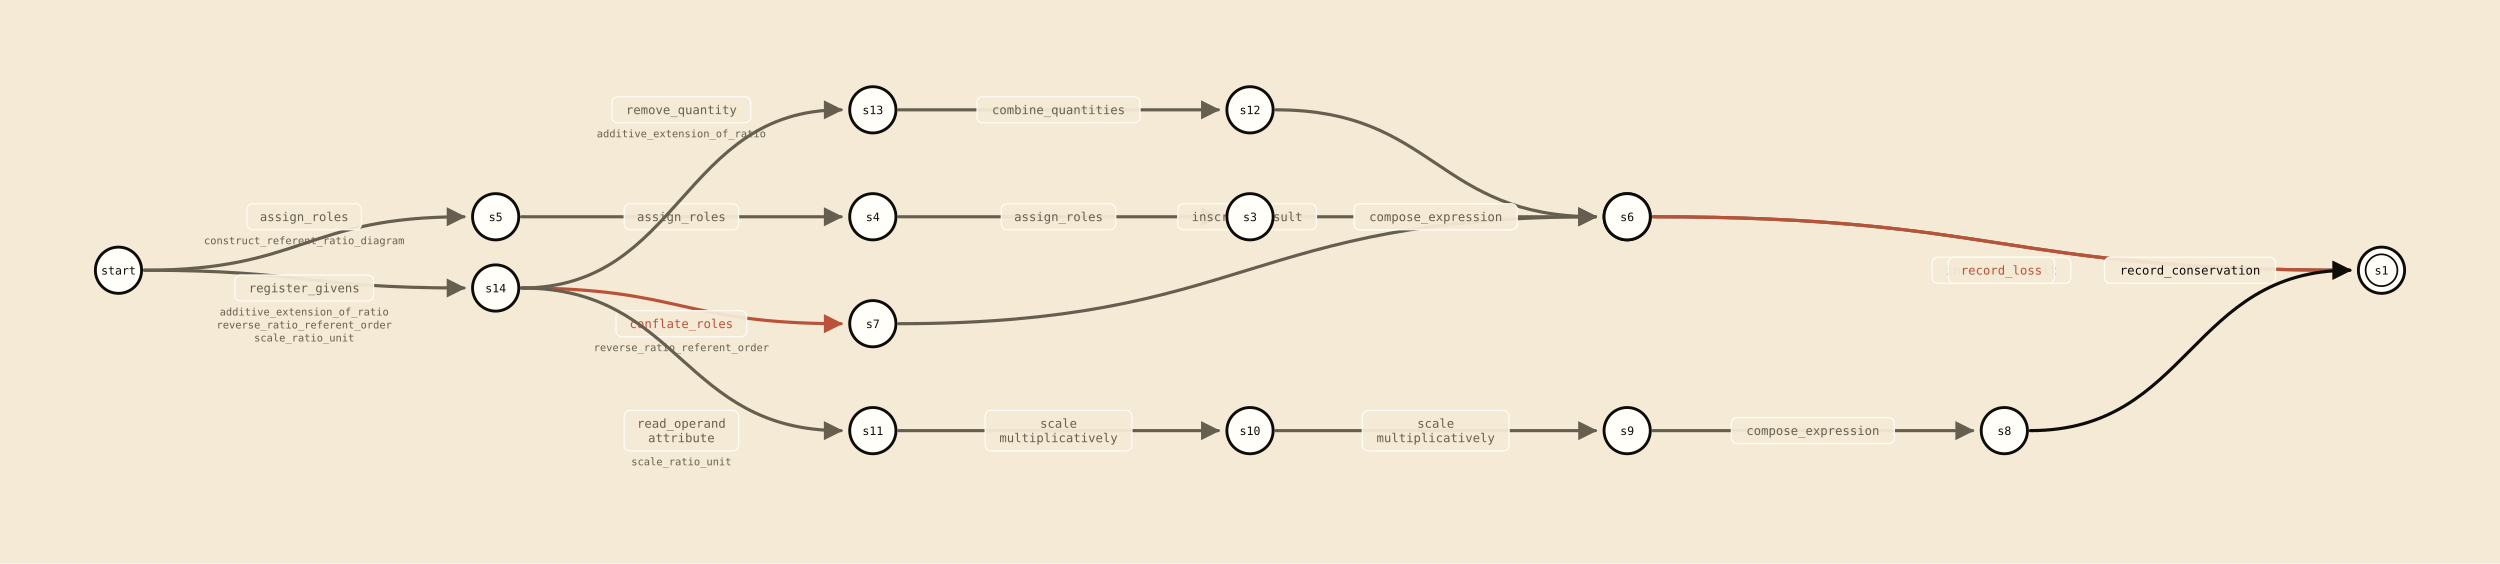
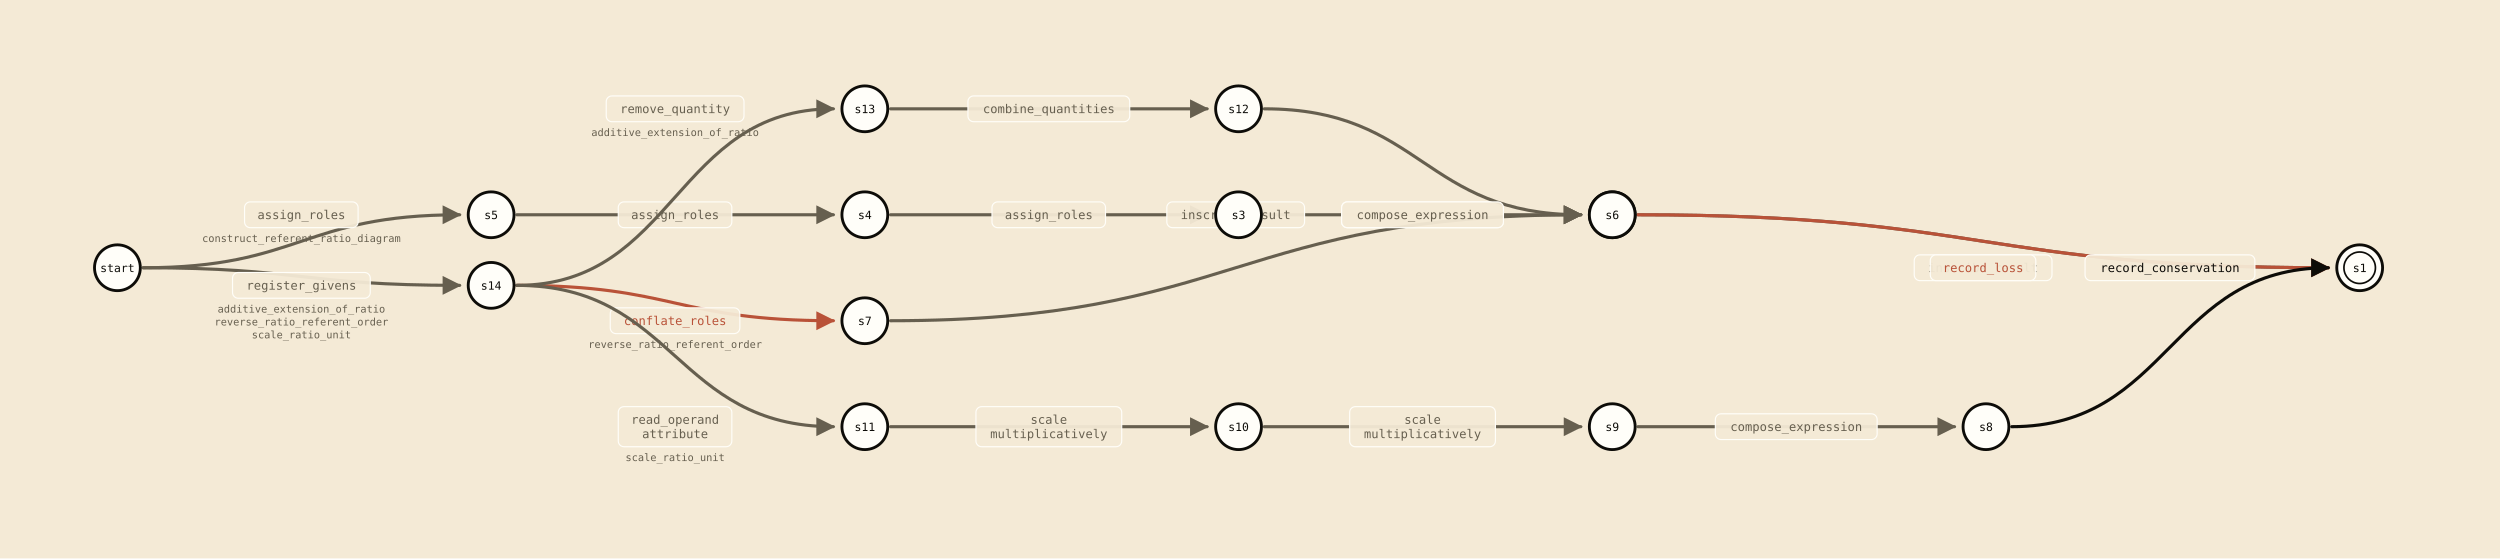
- <svg xmlns="http://www.w3.org/2000/svg" width="1730" height="390" viewBox="0 0 1730 390" role="img" aria-labelledby="title desc">
+ <svg xmlns="http://www.w3.org/2000/svg" width="1746" height="390" viewBox="0 0 1746 390" role="img" aria-labelledby="title desc">
  <rect width="100%" height="100%" fill="#f4ead6" />
  <defs>
    <marker id="composite-conserving" viewBox="0 0 10 10" refX="9" refY="5" markerWidth="6" markerHeight="6" orient="auto">
      <path d="M0 0 L10 5 L0 10 z" fill="#0d0c08" />
    </marker>
    <marker id="composite-deforming" viewBox="0 0 10 10" refX="9" refY="5" markerWidth="6" markerHeight="6" orient="auto">
      <path d="M0 0 L10 5 L0 10 z" fill="#b95238" />
    </marker>
    <marker id="composite-neutral" viewBox="0 0 10 10" refX="9" refY="5" markerWidth="6" markerHeight="6" orient="auto">
      <path d="M0 0 L10 5 L0 10 z" fill="#665f4f" />
    </marker>
  </defs>
  <path d="M 100.0 187.0 C 210.5 187.0, 210.5 150.0, 321.0 150.0" fill="none" stroke="#665f4f" stroke-width="2.2" stroke-linecap="round" marker-end="url(#composite-neutral)" />
-   <rect x="170.9" y="141.0" width="79.2" height="18.0" rx="4" fill="#f4ead6" fill-opacity="0.94" stroke="#fffef9" stroke-width="0.8" />
+   <rect x="170.8" y="141.0" width="79.3" height="18.0" rx="4" fill="#f4ead6" fill-opacity="0.94" stroke="#fffef9" stroke-width="0.8" />
  <text x="210.5" y="153.0" text-anchor="middle" font-family="ui-monospace, Menlo, Consolas, monospace" font-size="8.5" font-weight="normal" fill="#665f4f">assign_roles</text>
  <text x="210.5" y="169.0" text-anchor="middle" font-family="ui-monospace, Menlo, Consolas, monospace" font-size="7.2" font-weight="normal" fill="#665f4f">construct_referent_ratio_diagram</text>
  <path d="M 100.0 187.0 C 210.5 187.0, 210.5 199.3, 321.0 199.3" fill="none" stroke="#665f4f" stroke-width="2.2" stroke-linecap="round" marker-end="url(#composite-neutral)" />
-   <rect x="162.5" y="190.3" width="96.0" height="18.0" rx="4" fill="#f4ead6" fill-opacity="0.94" stroke="#fffef9" stroke-width="0.8" />
+   <rect x="162.4" y="190.3" width="96.2" height="18.0" rx="4" fill="#f4ead6" fill-opacity="0.94" stroke="#fffef9" stroke-width="0.8" />
  <text x="210.5" y="202.3" text-anchor="middle" font-family="ui-monospace, Menlo, Consolas, monospace" font-size="8.5" font-weight="normal" fill="#665f4f">register_givens</text>
  <text x="210.5" y="218.3" text-anchor="middle" font-family="ui-monospace, Menlo, Consolas, monospace" font-size="7.2" font-weight="normal" fill="#665f4f">additive_extension_of_ratio</text>
  <text x="210.5" y="227.3" text-anchor="middle" font-family="ui-monospace, Menlo, Consolas, monospace" font-size="7.2" font-weight="normal" fill="#665f4f">reverse_ratio_referent_order</text>
  <text x="210.5" y="236.3" text-anchor="middle" font-family="ui-monospace, Menlo, Consolas, monospace" font-size="7.2" font-weight="normal" fill="#665f4f">scale_ratio_unit</text>
  <path d="M 1144.0 150.0 C 1385.0 150.0, 1385.0 187.0, 1626.0 187.0" fill="none" stroke="#665f4f" stroke-width="2.2" stroke-linecap="round" marker-end="url(#composite-neutral)" />
-   <rect x="1337.0" y="178.0" width="96.0" height="18.0" rx="4" fill="#f4ead6" fill-opacity="0.94" stroke="#fffef9" stroke-width="0.8" />
+   <rect x="1336.9" y="178.0" width="96.2" height="18.0" rx="4" fill="#f4ead6" fill-opacity="0.94" stroke="#fffef9" stroke-width="0.8" />
  <text x="1385.0" y="190.0" text-anchor="middle" font-family="ui-monospace, Menlo, Consolas, monospace" font-size="8.5" font-weight="normal" fill="#665f4f">inscribe_result</text>
  <path d="M 883.0 150.0 C 993.5 150.0, 993.5 150.0, 1104.0 150.0" fill="none" stroke="#665f4f" stroke-width="2.2" stroke-linecap="round" marker-end="url(#composite-neutral)" />
-   <rect x="937.1" y="141.0" width="112.8" height="18.0" rx="4" fill="#f4ead6" fill-opacity="0.94" stroke="#fffef9" stroke-width="0.8" />
+   <rect x="937.0" y="141.0" width="113.0" height="18.0" rx="4" fill="#f4ead6" fill-opacity="0.94" stroke="#fffef9" stroke-width="0.8" />
  <text x="993.5" y="153.0" text-anchor="middle" font-family="ui-monospace, Menlo, Consolas, monospace" font-size="8.5" font-weight="normal" fill="#665f4f">compose_expression</text>
  <path d="M 622.0 150.0 C 732.5 150.0, 732.5 150.0, 843.0 150.0" fill="none" stroke="#665f4f" stroke-width="2.2" stroke-linecap="round" marker-end="url(#composite-neutral)" />
-   <rect x="692.9" y="141.0" width="79.2" height="18.0" rx="4" fill="#f4ead6" fill-opacity="0.94" stroke="#fffef9" stroke-width="0.8" />
+   <rect x="692.8" y="141.0" width="79.3" height="18.0" rx="4" fill="#f4ead6" fill-opacity="0.94" stroke="#fffef9" stroke-width="0.8" />
  <text x="732.5" y="153.0" text-anchor="middle" font-family="ui-monospace, Menlo, Consolas, monospace" font-size="8.5" font-weight="normal" fill="#665f4f">assign_roles</text>
  <path d="M 361.0 150.0 C 471.5 150.0, 471.5 150.0, 582.0 150.0" fill="none" stroke="#665f4f" stroke-width="2.2" stroke-linecap="round" marker-end="url(#composite-neutral)" />
-   <rect x="431.9" y="141.0" width="79.2" height="18.0" rx="4" fill="#f4ead6" fill-opacity="0.94" stroke="#fffef9" stroke-width="0.8" />
+   <rect x="431.8" y="141.0" width="79.3" height="18.0" rx="4" fill="#f4ead6" fill-opacity="0.94" stroke="#fffef9" stroke-width="0.8" />
  <text x="471.5" y="153.0" text-anchor="middle" font-family="ui-monospace, Menlo, Consolas, monospace" font-size="8.5" font-weight="normal" fill="#665f4f">assign_roles</text>
  <path d="M 1144.0 150.0 C 1385.0 150.0, 1385.0 187.0, 1626.0 187.0" fill="none" stroke="#b95238" stroke-width="2.2" stroke-linecap="round" marker-end="url(#composite-deforming)" />
-   <rect x="1348.2" y="178.0" width="73.6" height="18.0" rx="4" fill="#f4ead6" fill-opacity="0.94" stroke="#fffef9" stroke-width="0.8" />
+   <rect x="1348.1" y="178.0" width="73.7" height="18.0" rx="4" fill="#f4ead6" fill-opacity="0.94" stroke="#fffef9" stroke-width="0.8" />
  <text x="1385.0" y="190.0" text-anchor="middle" font-family="ui-monospace, Menlo, Consolas, monospace" font-size="8.5" font-weight="normal" fill="#b95238">record_loss</text>
  <path d="M 622.0 224.0 C 863.0 224.0, 863.0 150.0, 1104.0 150.0" fill="none" stroke="#665f4f" stroke-width="2.2" stroke-linecap="round" marker-end="url(#composite-neutral)" />
-   <rect x="815.0" y="141.0" width="96.0" height="18.0" rx="4" fill="#f4ead6" fill-opacity="0.94" stroke="#fffef9" stroke-width="0.8" />
+   <rect x="814.9" y="141.0" width="96.2" height="18.0" rx="4" fill="#f4ead6" fill-opacity="0.94" stroke="#fffef9" stroke-width="0.8" />
  <text x="863.0" y="153.0" text-anchor="middle" font-family="ui-monospace, Menlo, Consolas, monospace" font-size="8.5" font-weight="normal" fill="#665f4f">inscribe_result</text>
  <path d="M 1405.0 298.0 C 1515.5 298.0, 1515.5 187.0, 1626.0 187.0" fill="none" stroke="#0d0c08" stroke-width="2.2" stroke-linecap="round" marker-end="url(#composite-conserving)" />
-   <rect x="1456.3" y="178.0" width="118.4" height="18.0" rx="4" fill="#f4ead6" fill-opacity="0.94" stroke="#fffef9" stroke-width="0.8" />
+   <rect x="1456.2" y="178.0" width="118.6" height="18.0" rx="4" fill="#f4ead6" fill-opacity="0.94" stroke="#fffef9" stroke-width="0.8" />
  <text x="1515.5" y="190.0" text-anchor="middle" font-family="ui-monospace, Menlo, Consolas, monospace" font-size="8.5" font-weight="normal" fill="#0d0c08">record_conservation</text>
  <path d="M 1144.0 298.0 C 1254.5 298.0, 1254.5 298.0, 1365.0 298.0" fill="none" stroke="#665f4f" stroke-width="2.2" stroke-linecap="round" marker-end="url(#composite-neutral)" />
-   <rect x="1198.1" y="289.0" width="112.8" height="18.0" rx="4" fill="#f4ead6" fill-opacity="0.94" stroke="#fffef9" stroke-width="0.8" />
+   <rect x="1198.0" y="289.0" width="113.0" height="18.0" rx="4" fill="#f4ead6" fill-opacity="0.94" stroke="#fffef9" stroke-width="0.8" />
  <text x="1254.5" y="301.0" text-anchor="middle" font-family="ui-monospace, Menlo, Consolas, monospace" font-size="8.5" font-weight="normal" fill="#665f4f">compose_expression</text>
  <path d="M 883.0 298.0 C 993.5 298.0, 993.5 298.0, 1104.0 298.0" fill="none" stroke="#665f4f" stroke-width="2.2" stroke-linecap="round" marker-end="url(#composite-neutral)" />
-   <rect x="942.7" y="284.0" width="101.6" height="28.0" rx="4" fill="#f4ead6" fill-opacity="0.94" stroke="#fffef9" stroke-width="0.8" />
+   <rect x="942.6" y="284.0" width="101.8" height="28.0" rx="4" fill="#f4ead6" fill-opacity="0.94" stroke="#fffef9" stroke-width="0.8" />
  <text x="993.5" y="296.0" text-anchor="middle" font-family="ui-monospace, Menlo, Consolas, monospace" font-size="8.5" font-weight="normal" fill="#665f4f">scale</text>
  <text x="993.5" y="306.0" text-anchor="middle" font-family="ui-monospace, Menlo, Consolas, monospace" font-size="8.5" font-weight="normal" fill="#665f4f">multiplicatively</text>
  <path d="M 622.0 298.0 C 732.5 298.0, 732.5 298.0, 843.0 298.0" fill="none" stroke="#665f4f" stroke-width="2.2" stroke-linecap="round" marker-end="url(#composite-neutral)" />
-   <rect x="681.7" y="284.0" width="101.6" height="28.0" rx="4" fill="#f4ead6" fill-opacity="0.94" stroke="#fffef9" stroke-width="0.8" />
+   <rect x="681.6" y="284.0" width="101.8" height="28.0" rx="4" fill="#f4ead6" fill-opacity="0.94" stroke="#fffef9" stroke-width="0.8" />
  <text x="732.5" y="296.0" text-anchor="middle" font-family="ui-monospace, Menlo, Consolas, monospace" font-size="8.5" font-weight="normal" fill="#665f4f">scale</text>
  <text x="732.5" y="306.0" text-anchor="middle" font-family="ui-monospace, Menlo, Consolas, monospace" font-size="8.5" font-weight="normal" fill="#665f4f">multiplicatively</text>
  <path d="M 883.0 76.0 C 993.5 76.0, 993.5 150.0, 1104.0 150.0" fill="none" stroke="#665f4f" stroke-width="2.2" stroke-linecap="round" marker-end="url(#composite-neutral)" />
-   <rect x="937.1" y="141.0" width="112.8" height="18.0" rx="4" fill="#f4ead6" fill-opacity="0.94" stroke="#fffef9" stroke-width="0.8" />
+   <rect x="937.0" y="141.0" width="113.0" height="18.0" rx="4" fill="#f4ead6" fill-opacity="0.94" stroke="#fffef9" stroke-width="0.8" />
  <text x="993.5" y="153.0" text-anchor="middle" font-family="ui-monospace, Menlo, Consolas, monospace" font-size="8.5" font-weight="normal" fill="#665f4f">compose_expression</text>
  <path d="M 622.0 76.0 C 732.5 76.0, 732.5 76.0, 843.0 76.0" fill="none" stroke="#665f4f" stroke-width="2.2" stroke-linecap="round" marker-end="url(#composite-neutral)" />
-   <rect x="676.1" y="67.0" width="112.8" height="18.0" rx="4" fill="#f4ead6" fill-opacity="0.94" stroke="#fffef9" stroke-width="0.8" />
+   <rect x="676.0" y="67.0" width="113.0" height="18.0" rx="4" fill="#f4ead6" fill-opacity="0.94" stroke="#fffef9" stroke-width="0.8" />
  <text x="732.5" y="79.0" text-anchor="middle" font-family="ui-monospace, Menlo, Consolas, monospace" font-size="8.5" font-weight="normal" fill="#665f4f">combine_quantities</text>
  <path d="M 361.0 199.3 C 471.5 199.3, 471.5 224.0, 582.0 224.0" fill="none" stroke="#b95238" stroke-width="2.2" stroke-linecap="round" marker-end="url(#composite-deforming)" />
-   <rect x="426.3" y="215.0" width="90.4" height="18.0" rx="4" fill="#f4ead6" fill-opacity="0.94" stroke="#fffef9" stroke-width="0.8" />
+   <rect x="426.2" y="215.0" width="90.5" height="18.0" rx="4" fill="#f4ead6" fill-opacity="0.94" stroke="#fffef9" stroke-width="0.8" />
  <text x="471.5" y="227.0" text-anchor="middle" font-family="ui-monospace, Menlo, Consolas, monospace" font-size="8.5" font-weight="normal" fill="#b95238">conflate_roles</text>
  <text x="471.5" y="243.0" text-anchor="middle" font-family="ui-monospace, Menlo, Consolas, monospace" font-size="7.2" font-weight="normal" fill="#665f4f">reverse_ratio_referent_order</text>
  <path d="M 361.0 199.3 C 471.5 199.3, 471.5 298.0, 582.0 298.0" fill="none" stroke="#665f4f" stroke-width="2.2" stroke-linecap="round" marker-end="url(#composite-neutral)" />
-   <rect x="431.9" y="284.0" width="79.2" height="28.0" rx="4" fill="#f4ead6" fill-opacity="0.94" stroke="#fffef9" stroke-width="0.8" />
+   <rect x="431.8" y="284.0" width="79.3" height="28.0" rx="4" fill="#f4ead6" fill-opacity="0.94" stroke="#fffef9" stroke-width="0.8" />
  <text x="471.5" y="296.0" text-anchor="middle" font-family="ui-monospace, Menlo, Consolas, monospace" font-size="8.5" font-weight="normal" fill="#665f4f">read_operand</text>
  <text x="471.5" y="306.0" text-anchor="middle" font-family="ui-monospace, Menlo, Consolas, monospace" font-size="8.5" font-weight="normal" fill="#665f4f">attribute</text>
  <text x="471.5" y="322.0" text-anchor="middle" font-family="ui-monospace, Menlo, Consolas, monospace" font-size="7.2" font-weight="normal" fill="#665f4f">scale_ratio_unit</text>
  <path d="M 361.0 199.3 C 471.5 199.3, 471.5 76.0, 582.0 76.0" fill="none" stroke="#665f4f" stroke-width="2.2" stroke-linecap="round" marker-end="url(#composite-neutral)" />
-   <rect x="423.5" y="67.0" width="96.0" height="18.0" rx="4" fill="#f4ead6" fill-opacity="0.94" stroke="#fffef9" stroke-width="0.8" />
+   <rect x="423.4" y="67.0" width="96.2" height="18.0" rx="4" fill="#f4ead6" fill-opacity="0.94" stroke="#fffef9" stroke-width="0.8" />
  <text x="471.5" y="79.0" text-anchor="middle" font-family="ui-monospace, Menlo, Consolas, monospace" font-size="8.5" font-weight="normal" fill="#665f4f">remove_quantity</text>
  <text x="471.5" y="95.0" text-anchor="middle" font-family="ui-monospace, Menlo, Consolas, monospace" font-size="7.2" font-weight="normal" fill="#665f4f">additive_extension_of_ratio</text>
  <circle cx="82.0" cy="187.0" r="16" fill="#fffef9" stroke="#0d0c08" stroke-width="2" />
  <text x="82.0" y="190.0" text-anchor="middle" font-family="ui-monospace, Menlo, Consolas, monospace" font-size="8.0" font-weight="normal" fill="#0d0c08">start</text>
  <circle cx="1648.0" cy="187.0" r="16" fill="#fffef9" stroke="#0d0c08" stroke-width="2" />
  <circle cx="1648.0" cy="187.0" r="11" fill="none" stroke="#0d0c08" stroke-width="1.2" />
  <text x="1648.0" y="190.0" text-anchor="middle" font-family="ui-monospace, Menlo, Consolas, monospace" font-size="8.0" font-weight="normal" fill="#0d0c08">s1</text>
  <circle cx="1126.0" cy="150.0" r="16" fill="#fffef9" stroke="#0d0c08" stroke-width="2" />
  <text x="1126.0" y="153.0" text-anchor="middle" font-family="ui-monospace, Menlo, Consolas, monospace" font-size="8.0" font-weight="normal" fill="#0d0c08">s2</text>
  <circle cx="865.0" cy="150.0" r="16" fill="#fffef9" stroke="#0d0c08" stroke-width="2" />
  <text x="865.0" y="153.0" text-anchor="middle" font-family="ui-monospace, Menlo, Consolas, monospace" font-size="8.0" font-weight="normal" fill="#0d0c08">s3</text>
  <circle cx="604.0" cy="150.0" r="16" fill="#fffef9" stroke="#0d0c08" stroke-width="2" />
  <text x="604.0" y="153.0" text-anchor="middle" font-family="ui-monospace, Menlo, Consolas, monospace" font-size="8.0" font-weight="normal" fill="#0d0c08">s4</text>
  <circle cx="343.0" cy="150.0" r="16" fill="#fffef9" stroke="#0d0c08" stroke-width="2" />
  <text x="343.0" y="153.0" text-anchor="middle" font-family="ui-monospace, Menlo, Consolas, monospace" font-size="8.0" font-weight="normal" fill="#0d0c08">s5</text>
  <circle cx="1126.0" cy="150.0" r="16" fill="#fffef9" stroke="#0d0c08" stroke-width="2" />
  <text x="1126.0" y="153.0" text-anchor="middle" font-family="ui-monospace, Menlo, Consolas, monospace" font-size="8.0" font-weight="normal" fill="#0d0c08">s6</text>
  <circle cx="604.0" cy="224.0" r="16" fill="#fffef9" stroke="#0d0c08" stroke-width="2" />
  <text x="604.0" y="227.0" text-anchor="middle" font-family="ui-monospace, Menlo, Consolas, monospace" font-size="8.0" font-weight="normal" fill="#0d0c08">s7</text>
  <circle cx="1387.0" cy="298.0" r="16" fill="#fffef9" stroke="#0d0c08" stroke-width="2" />
  <text x="1387.0" y="301.0" text-anchor="middle" font-family="ui-monospace, Menlo, Consolas, monospace" font-size="8.0" font-weight="normal" fill="#0d0c08">s8</text>
  <circle cx="1126.0" cy="298.0" r="16" fill="#fffef9" stroke="#0d0c08" stroke-width="2" />
  <text x="1126.0" y="301.0" text-anchor="middle" font-family="ui-monospace, Menlo, Consolas, monospace" font-size="8.0" font-weight="normal" fill="#0d0c08">s9</text>
  <circle cx="865.0" cy="298.0" r="16" fill="#fffef9" stroke="#0d0c08" stroke-width="2" />
  <text x="865.0" y="301.0" text-anchor="middle" font-family="ui-monospace, Menlo, Consolas, monospace" font-size="8.0" font-weight="normal" fill="#0d0c08">s10</text>
  <circle cx="604.0" cy="298.0" r="16" fill="#fffef9" stroke="#0d0c08" stroke-width="2" />
  <text x="604.0" y="301.0" text-anchor="middle" font-family="ui-monospace, Menlo, Consolas, monospace" font-size="8.0" font-weight="normal" fill="#0d0c08">s11</text>
  <circle cx="865.0" cy="76.0" r="16" fill="#fffef9" stroke="#0d0c08" stroke-width="2" />
  <text x="865.0" y="79.0" text-anchor="middle" font-family="ui-monospace, Menlo, Consolas, monospace" font-size="8.0" font-weight="normal" fill="#0d0c08">s12</text>
  <circle cx="604.0" cy="76.0" r="16" fill="#fffef9" stroke="#0d0c08" stroke-width="2" />
  <text x="604.0" y="79.0" text-anchor="middle" font-family="ui-monospace, Menlo, Consolas, monospace" font-size="8.0" font-weight="normal" fill="#0d0c08">s13</text>
  <circle cx="343.0" cy="199.3" r="16" fill="#fffef9" stroke="#0d0c08" stroke-width="2" />
  <text x="343.0" y="202.3" text-anchor="middle" font-family="ui-monospace, Menlo, Consolas, monospace" font-size="8.0" font-weight="normal" fill="#0d0c08">s14</text>
</svg>
